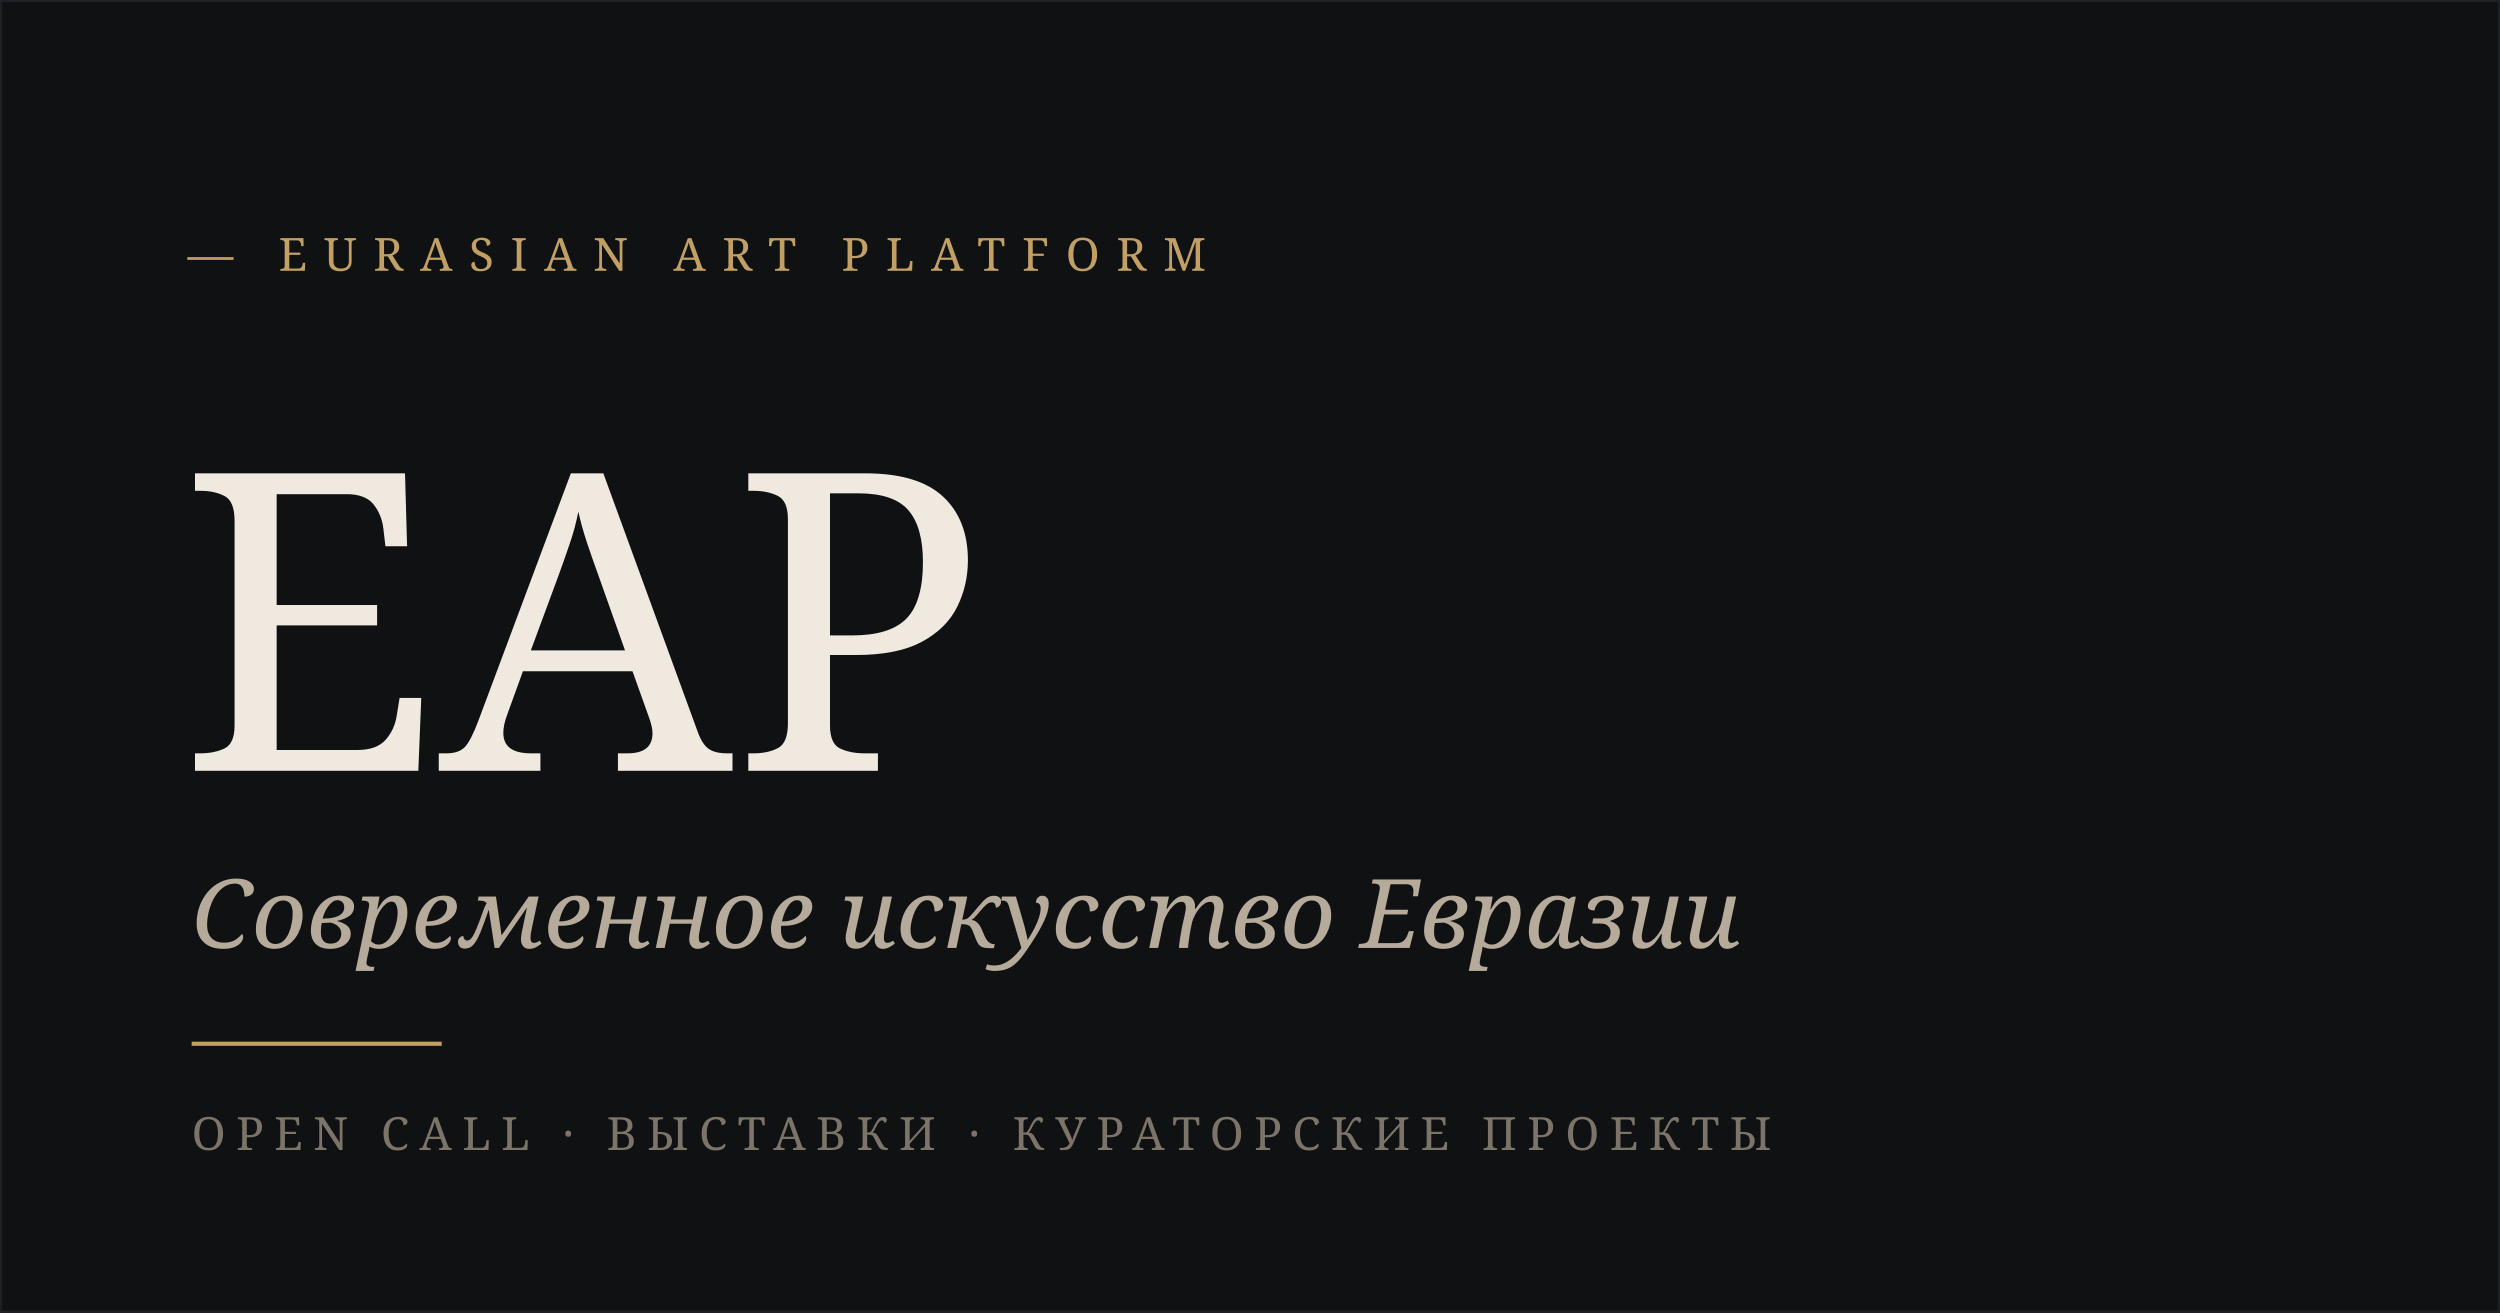
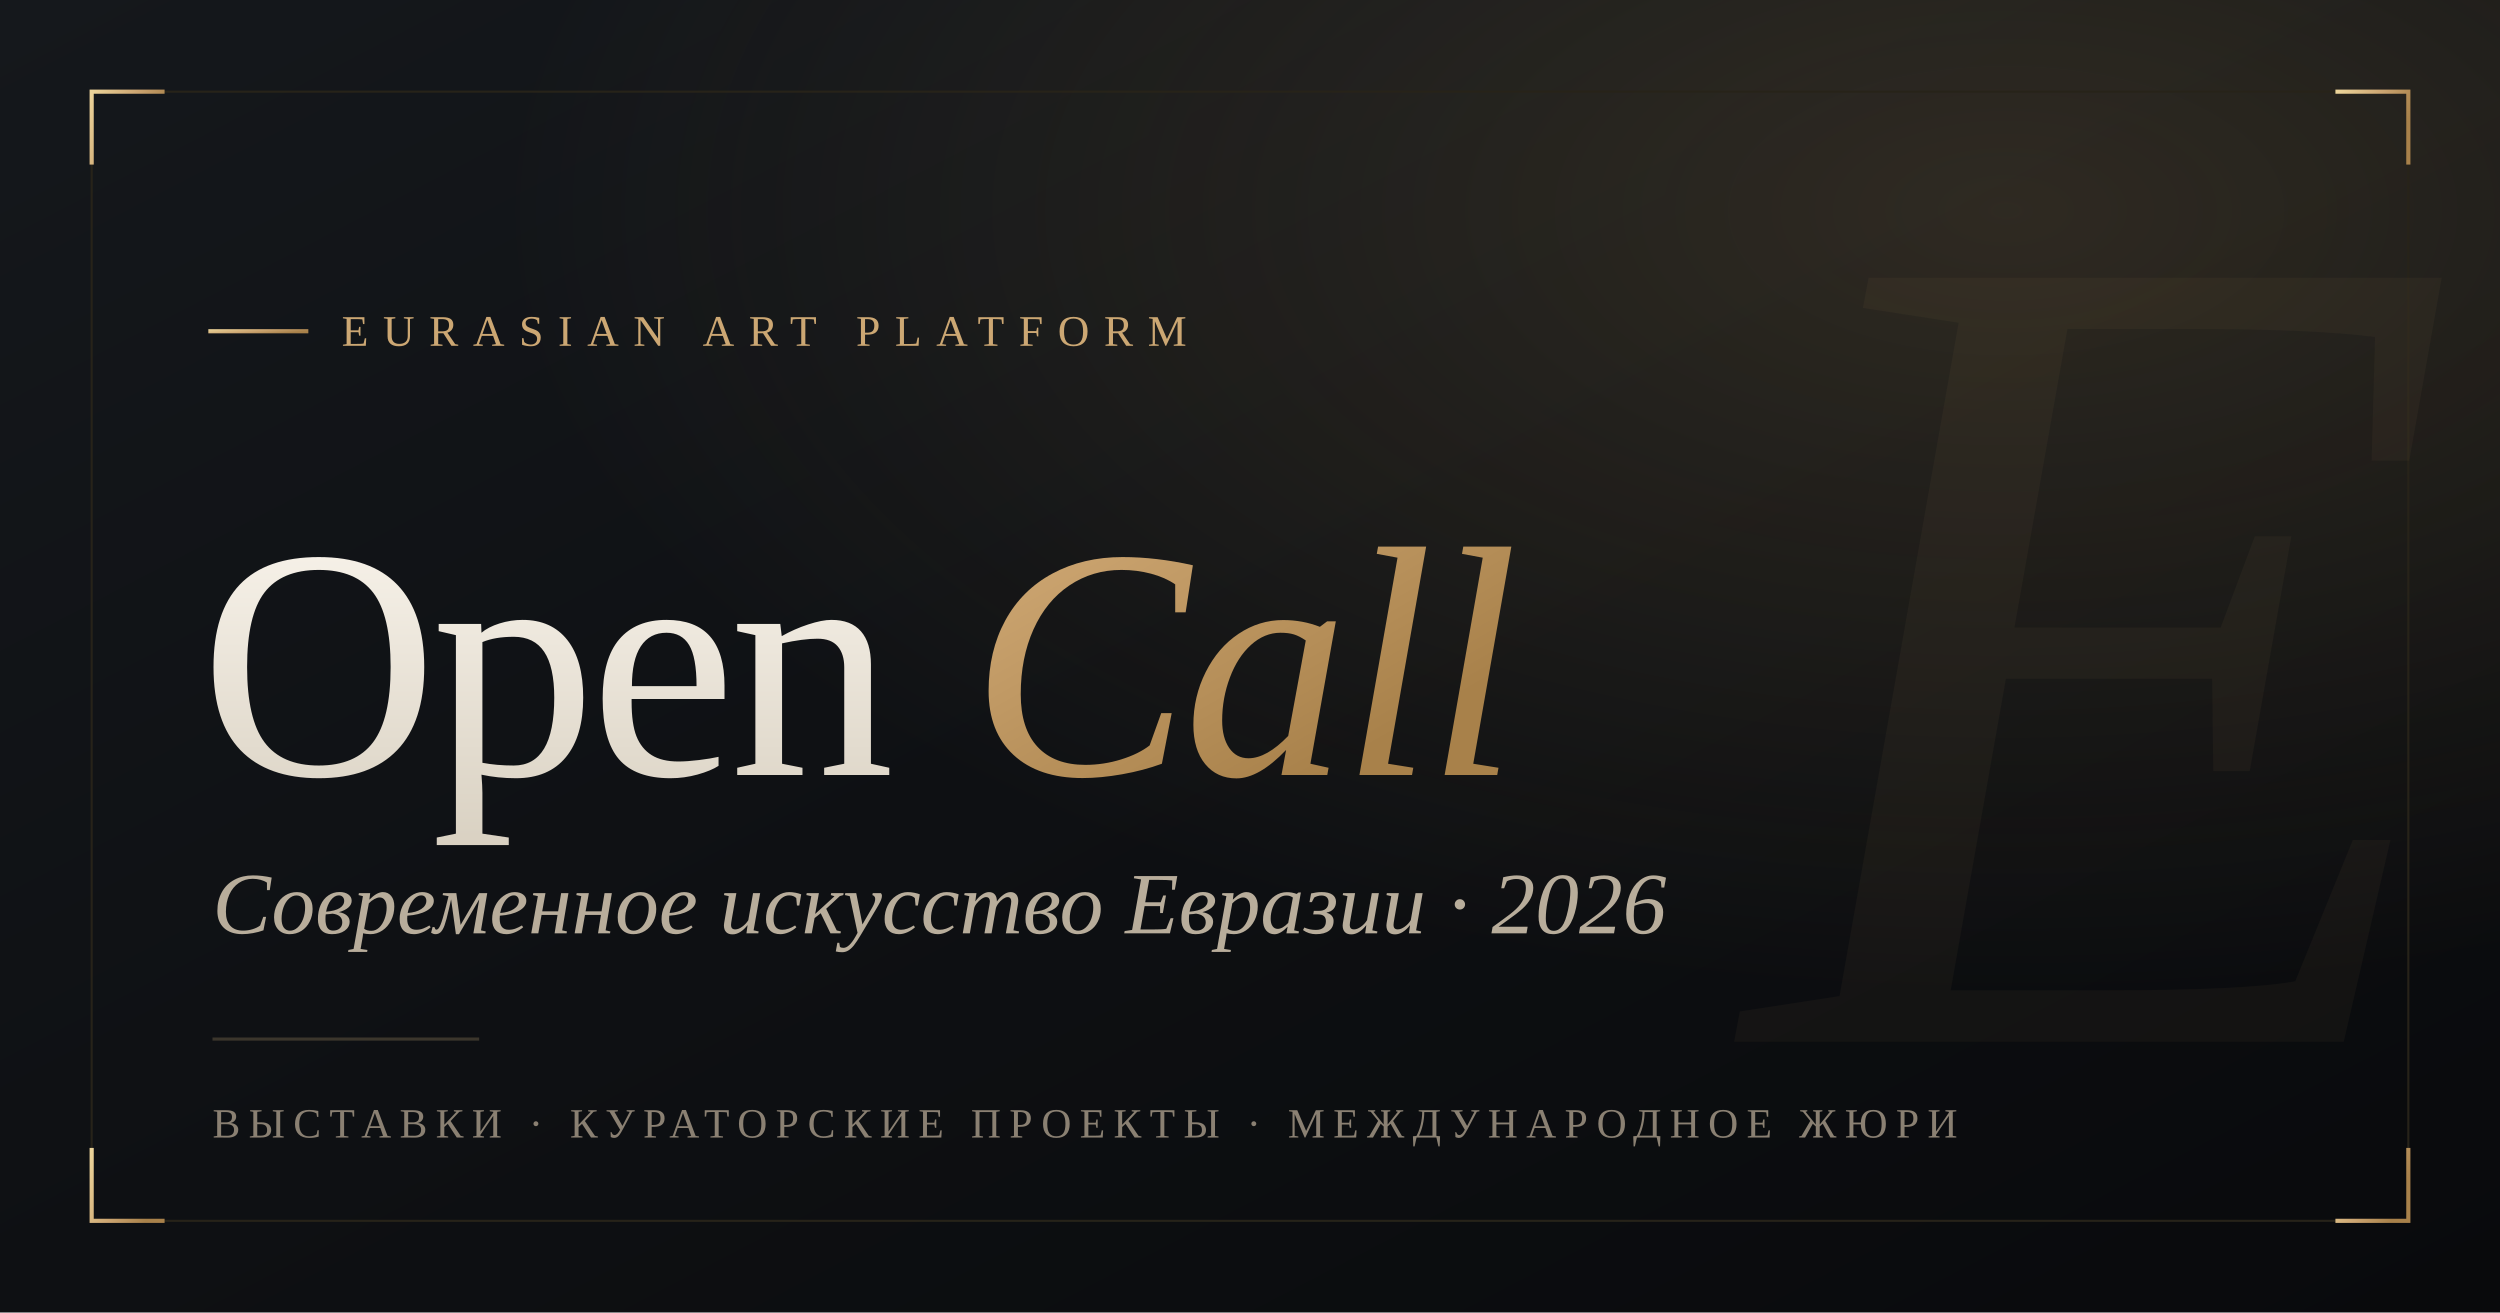
- <svg xmlns="http://www.w3.org/2000/svg" viewBox="0 0 1200 630">
-   <rect width="1200" height="630" fill="#0f1113" />
-   <rect x="0" y="0" width="1200" height="630" fill="none" stroke="#1d2024" stroke-width="2" />
-   <text x="90" y="130" font-family="Georgia, serif" font-size="22" letter-spacing="8" fill="#c2a063">— EURASIAN ART PLATFORM</text>
-   <text x="86" y="370" font-family="Georgia, serif" font-size="200" fill="#efe9df">EAP</text>
-   <text x="92" y="455" font-family="Georgia, serif" font-style="italic" font-size="46" fill="#b6ab9b">Современное искусство Евразии</text>
-   <rect x="92" y="500" width="120" height="2" fill="#c2a063" />
-   <text x="92" y="552" font-family="Georgia, serif" font-size="22" letter-spacing="5" fill="#7c7468">OPEN CALL · ВЫСТАВКИ · КУРАТОРСКИЕ ПРОЕКТЫ</text>
+ <svg xmlns="http://www.w3.org/2000/svg" width="1200" height="630" viewBox="0 0 1200 630">
+   <defs>
+     <linearGradient id="bg" x1="0" y1="0" x2="1" y2="1">
+       <stop offset="0" stop-color="#15181c" />
+       <stop offset="0.5" stop-color="#0e1013" />
+       <stop offset="1" stop-color="#090a0c" />
+     </linearGradient>
+     <radialGradient id="glow" cx="0.8" cy="0.16" r="0.6">
+       <stop offset="0" stop-color="#c2a063" stop-opacity="0.18" />
+       <stop offset="1" stop-color="#c2a063" stop-opacity="0" />
+     </radialGradient>
+     <linearGradient id="gold" x1="0" y1="0" x2="1" y2="0.4">
+       <stop offset="0" stop-color="#ecd49a" />
+       <stop offset="0.55" stop-color="#cca571" />
+       <stop offset="1" stop-color="#a8814a" />
+     </linearGradient>
+     <linearGradient id="ivory" x1="0" y1="0" x2="0" y2="1">
+       <stop offset="0" stop-color="#f6f1e8" />
+       <stop offset="1" stop-color="#d9d1c2" />
+     </linearGradient>
+   </defs>
+   <rect width="1200" height="630" fill="url(#bg)" />
+   <rect width="1200" height="630" fill="url(#glow)" />
+   <rect x="44" y="44" width="1112" height="542" fill="none" stroke="#272319" stroke-width="1" />
+   <g stroke="url(#gold)" stroke-width="2" fill="none" stroke-linecap="square">
+     <path d="M44 78 V44 H78" />
+     <path d="M1156 78 V44 H1122" />
+     <path d="M44 552 V586 H78" />
+     <path d="M1156 552 V586 H1122" />
+   </g>
+   <text x="1010" y="500" font-family="Georgia, 'Times New Roman', serif" font-style="italic" font-size="560" fill="#c2a063" fill-opacity="0.055" text-anchor="middle">E</text>
+   <g transform="translate(100,0)">
+     <rect x="0" y="158" width="48" height="2" fill="url(#gold)" />
+     <text x="64" y="166" font-family="Georgia, 'Times New Roman', serif" font-size="21" letter-spacing="7" fill="#cca773">EURASIAN ART PLATFORM</text>
+     <text x="-4" y="372" font-family="Georgia, 'Times New Roman', serif" font-weight="400" font-size="158" letter-spacing="-3" fill="url(#ivory)">Open <tspan font-style="italic" fill="url(#gold)">Call</tspan>
+     </text>
+     <text x="2" y="448" font-family="Georgia, 'Times New Roman', serif" font-style="italic" font-size="42" fill="#b8ad9b">Современное искусство Евразии · 2026</text>
+     <rect x="2" y="498" width="128" height="1.5" fill="#3b362c" />
+     <text x="2" y="546" font-family="Georgia, 'Times New Roman', serif" font-size="20" letter-spacing="4" fill="#8a8072">ВЫСТАВКИ · КУРАТОРСКИЕ ПРОЕКТЫ · МЕЖДУНАРОДНОЕ ЖЮРИ</text>
+   </g>
</svg>
